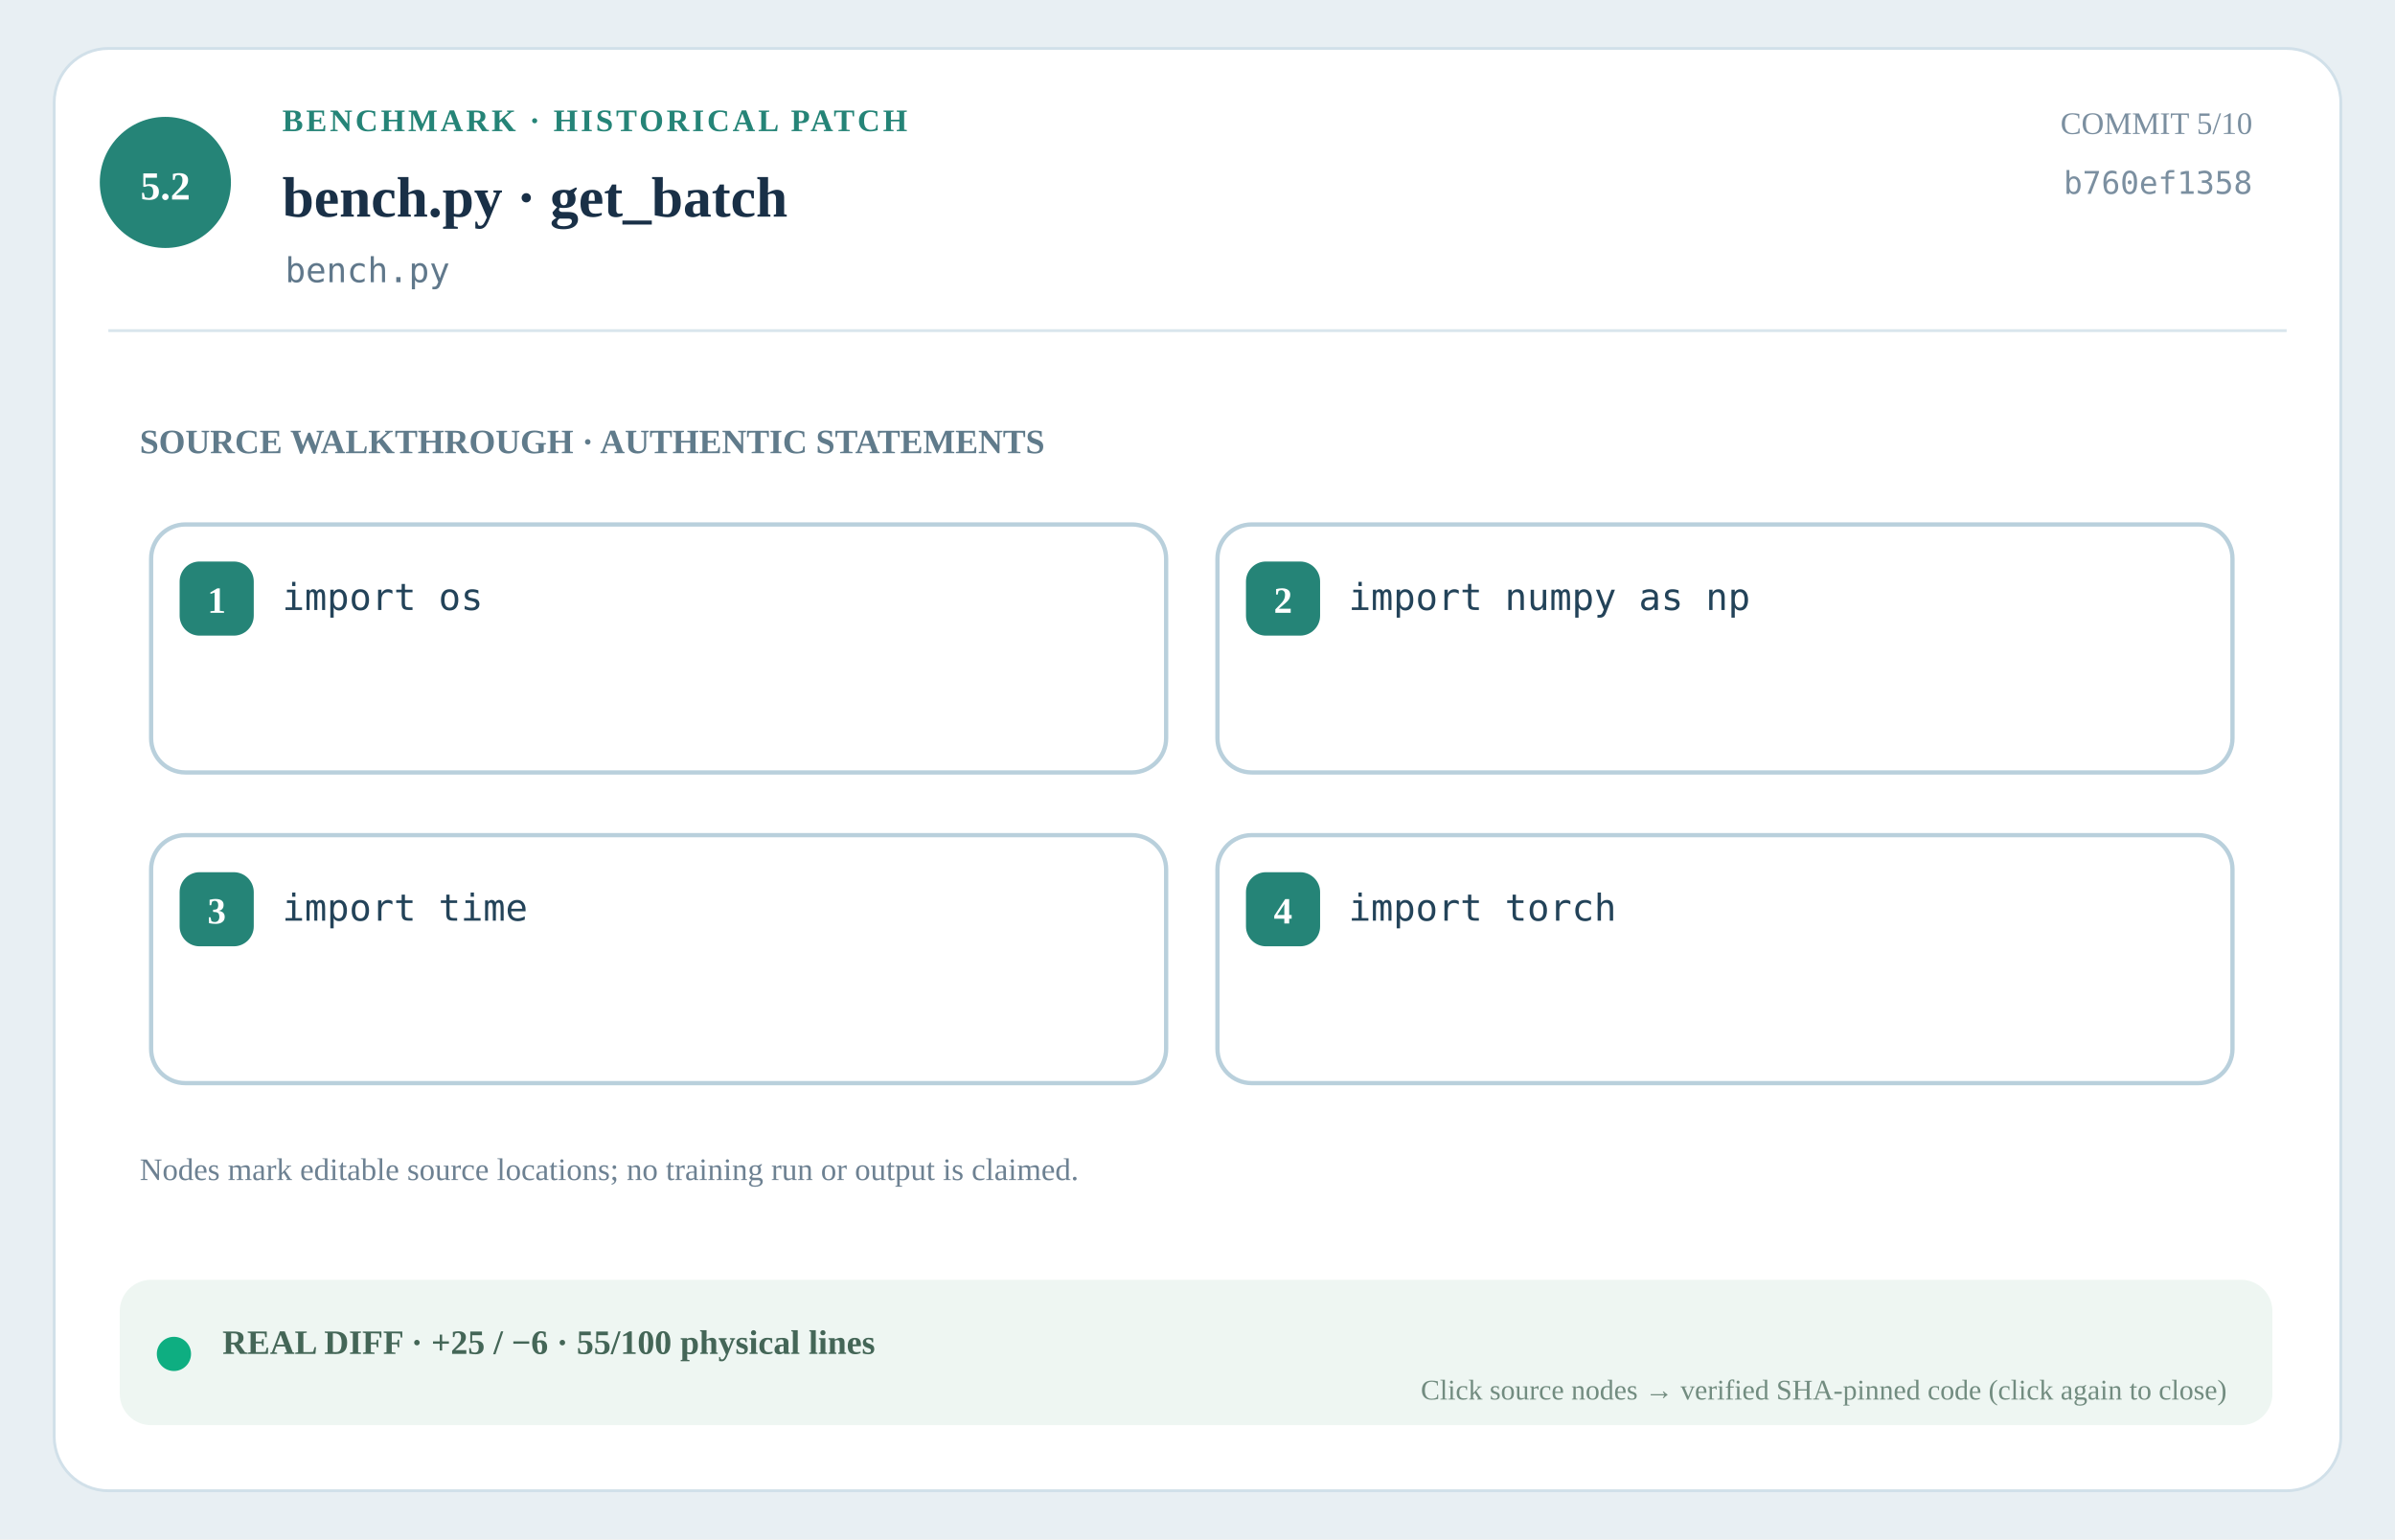
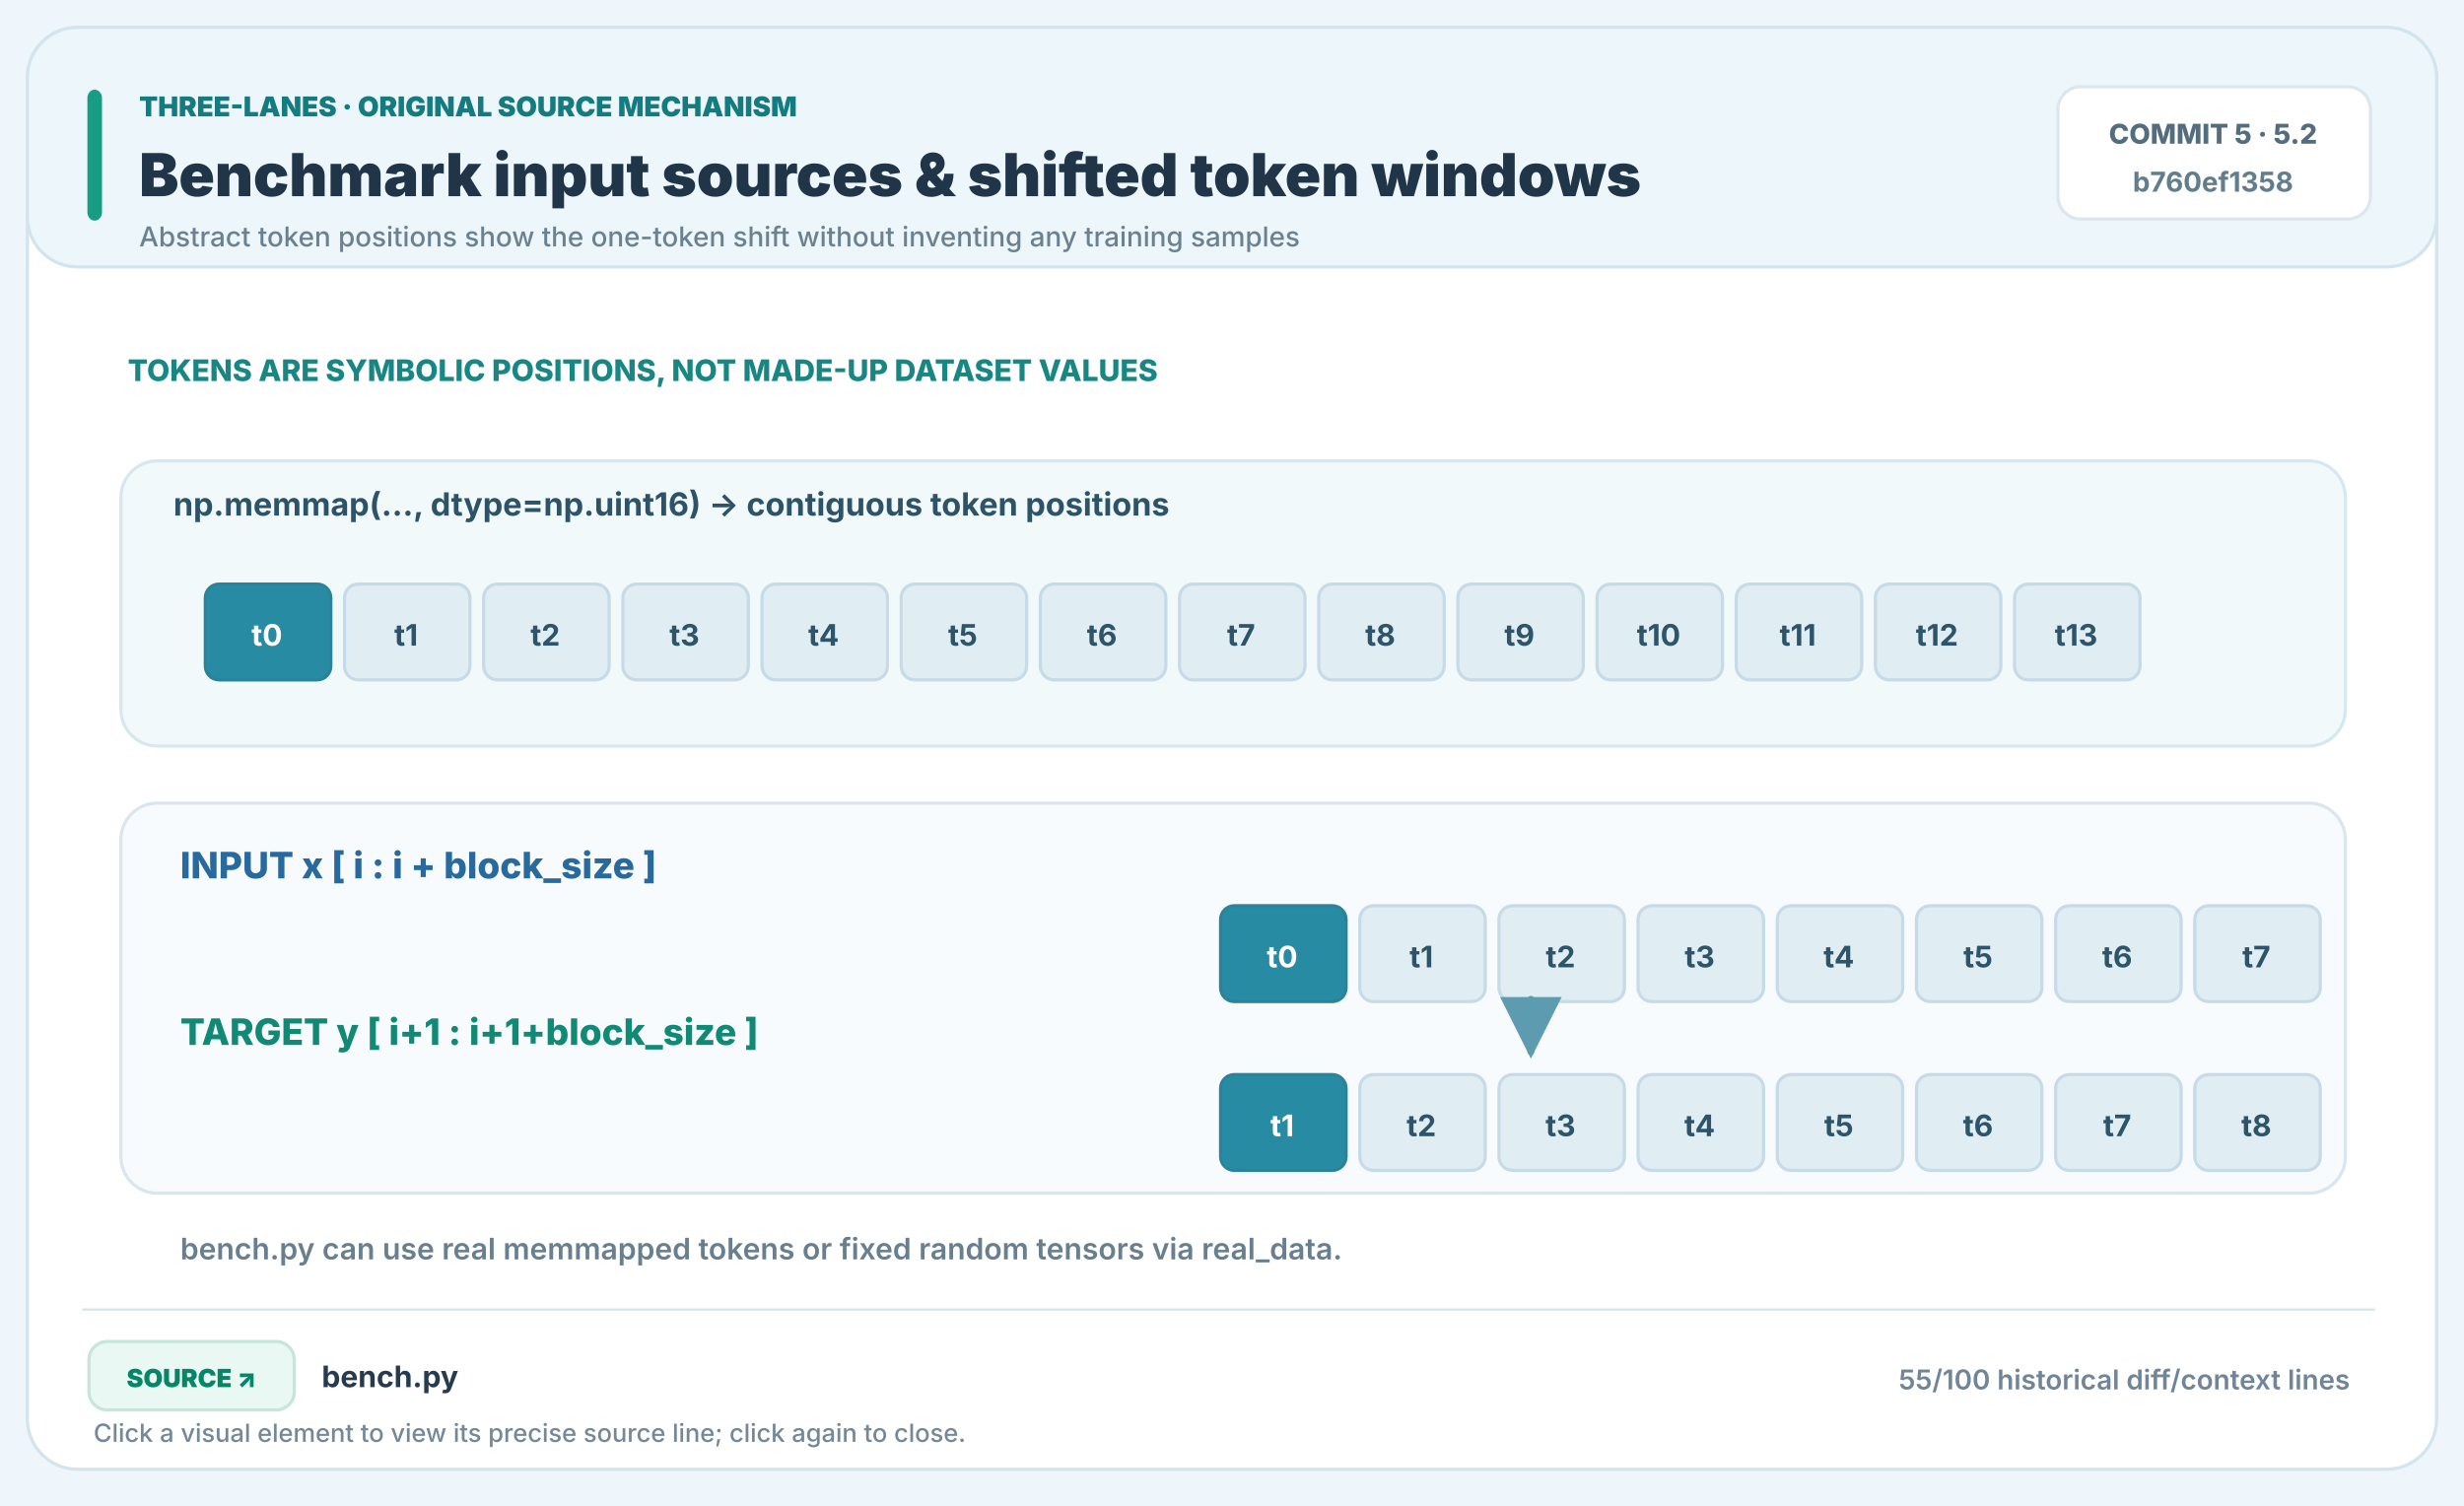
- <svg xmlns="http://www.w3.org/2000/svg" viewBox="0 0 840 540" role="img" aria-label="bench.py · get_batch">
-   <rect width="840" height="540" fill="#e8eff3" />
-   <rect x="19" y="17" width="802" height="506" rx="19" fill="white" stroke="#d1e0e9" />
-   <path d="M38 116H802" stroke="#d9e6ed" />
-   <circle cx="58" cy="64" r="23" fill="#258477" />
-   <text x="58" y="70" text-anchor="middle" font-size="14" font-weight="800" fill="white">5.2</text>
-   <text x="99" y="46" font-size="11" font-weight="800" letter-spacing="1" fill="#258477">BENCHMARK · HISTORICAL PATCH</text>
-   <text x="99" y="76" font-size="20" font-weight="800" fill="#193047">bench.py · get_batch</text>
-   <text x="100" y="99" font-size="12" fill="#60788b" font-family="monospace">bench.py</text>
-   <text x="790" y="47" text-anchor="end" fill="#7b8fa0" font-size="11">COMMIT 5/10</text>
-   <text x="790" y="68" text-anchor="end" fill="#7b8fa0" font-family="monospace" font-size="11">b760ef1358</text>
-   <text x="49" y="159" fill="#607b8b" font-size="12" font-weight="800">SOURCE WALKTHROUGH · AUTHENTIC STATEMENTS</text>
-   <g data-target="0" role="button" tabindex="0" aria-label="Inspect import os" style="cursor:pointer">
-     <rect x="53" y="184" width="356" height="87" rx="12" fill="white" stroke="#b9d0dc" stroke-width="1.5" />
-     <rect x="63" y="197" width="26" height="26" rx="7" fill="#258477" />
-     <text x="76" y="215" font-size="13" text-anchor="middle" font-weight="800" fill="white">1</text>
-     <text x="99" y="214" font-family="monospace" font-size="13" fill="#234359">import os</text>
+ <svg xmlns="http://www.w3.org/2000/svg" viewBox="0 0 1080 660" role="img" aria-label="Benchmark input sources &amp; shifted token windows">
+   <defs>
+     <marker id="a" markerWidth="9" markerHeight="9" refX="8" refY="4.5" orient="auto">
+       <path d="M0 0L9 4.5L0 9Z" fill="#5d9bb1" />
+     </marker>
+   </defs>
+   <style>.src{cursor:pointer}.src:hover{filter:drop-shadow(0 1px 3px #71a4ab77)}.src:hover rect,.src:focus rect{stroke:#0a9b7c;stroke-width:2.5}text{pointer-events:none}</style>
+   <rect width="1080" height="660" fill="#eef6fb" />
+   <rect x="12" y="12" width="1056" height="632" rx="22" stroke="#d3e4ed" stroke-width="1.4" fill="white" />
+   <rect x="12" y="12" width="1056" height="105" rx="22" stroke="#d3e4ed" stroke-width="1.4" fill="#edf6fb" />
+   <rect x="39" y="40" width="5" height="56" rx="3" stroke="#179d83" stroke-width="1.4" fill="#179d83" />
+   <text x="61" y="51" text-anchor="start" font-family="Inter,system-ui,sans-serif" font-size="12" fill="#147c80" font-weight="850">THREE-LANES · ORIGINAL SOURCE MECHANISM</text>
+   <text x="61" y="86" text-anchor="start" font-family="Inter,system-ui,sans-serif" font-size="26" fill="#203548" font-weight="850">Benchmark input sources &amp; shifted token windows</text>
+   <text x="61" y="108" text-anchor="start" font-family="Inter,system-ui,sans-serif" font-size="12" fill="#6c8190" font-weight="550">Abstract token positions show the one-token shift without inventing any training samples</text>
+   <rect x="902" y="38" width="137" height="58" rx="10" stroke="#dce7ed" stroke-width="1.4" fill="white" />
+   <text x="970" y="63" text-anchor="middle" font-family="Inter,system-ui,sans-serif" font-size="12" fill="#536d7e" font-weight="780">COMMIT 5 · 5.2</text>
+   <text x="970" y="84" text-anchor="middle" font-family="Inter,system-ui,sans-serif" font-size="12" fill="#627d8c" font-weight="670">b760ef1358</text>
+   <path d="M36 574H1041" stroke="#d4e4ed" />
+   <g class="src" data-target="0" role="button" tabindex="0">
+     <rect x="39" y="588" width="90" height="30" rx="8" stroke="#c5e6d8" stroke-width="1.4" fill="#e9f8f3" />
+     <text x="84" y="608" text-anchor="middle" font-family="Inter,system-ui,sans-serif" font-size="11" fill="#078567" font-weight="850">SOURCE ↗</text>
  </g>
-   <g data-target="0" role="button" tabindex="0" aria-label="Inspect import numpy as np" style="cursor:pointer">
-     <rect x="427" y="184" width="356" height="87" rx="12" fill="white" stroke="#b9d0dc" stroke-width="1.5" />
-     <rect x="437" y="197" width="26" height="26" rx="7" fill="#258477" />
-     <text x="450" y="215" font-size="13" text-anchor="middle" font-weight="800" fill="white">2</text>
-     <text x="473" y="214" font-family="monospace" font-size="13" fill="#234359">import numpy as np</text>
-   </g>
-   <g data-target="0" role="button" tabindex="0" aria-label="Inspect import time" style="cursor:pointer">
-     <rect x="53" y="293" width="356" height="87" rx="12" fill="white" stroke="#b9d0dc" stroke-width="1.5" />
-     <rect x="63" y="306" width="26" height="26" rx="7" fill="#258477" />
-     <text x="76" y="324" font-size="13" text-anchor="middle" font-weight="800" fill="white">3</text>
-     <text x="99" y="323" font-family="monospace" font-size="13" fill="#234359">import time</text>
-   </g>
-   <g data-target="0" role="button" tabindex="0" aria-label="Inspect import torch" style="cursor:pointer">
-     <rect x="427" y="293" width="356" height="87" rx="12" fill="white" stroke="#b9d0dc" stroke-width="1.5" />
-     <rect x="437" y="306" width="26" height="26" rx="7" fill="#258477" />
-     <text x="450" y="324" font-size="13" text-anchor="middle" font-weight="800" fill="white">4</text>
-     <text x="473" y="323" font-family="monospace" font-size="13" fill="#234359">import torch</text>
-   </g>
-   <text x="49" y="414" fill="#6d8192" font-size="11">Nodes mark editable source locations; no training run or output is claimed.</text>
-   <rect x="42" y="449" width="755" height="51" rx="11" fill="#eef6f2" />
-   <circle cx="61" cy="475" r="6" fill="#0eae81" />
-   <text x="78" y="475" font-size="12" font-weight="750" fill="#446657">REAL DIFF · +25 / −6 · 55/100 physical lines</text>
-   <text x="781" y="491" text-anchor="end" font-size="10" fill="#728c80">Click source nodes → verified SHA-pinned code (click again to close)</text>
+   <text x="141" y="608" text-anchor="start" font-family="Inter,system-ui,sans-serif" font-size="13" fill="#263b4e" font-weight="710">bench.py</text>
+   <text x="1030" y="609" text-anchor="end" font-family="Inter,system-ui,sans-serif" font-size="12" fill="#708698" font-weight="620">55/100 historical diff/context lines</text>
+   <text x="41" y="632" text-anchor="start" font-family="Inter,system-ui,sans-serif" font-size="11" fill="#748898" font-weight="540">Click a visual element to view its precise source line; click again to close.</text>
+   <text x="56" y="167" text-anchor="start" font-family="Inter,system-ui,sans-serif" font-size="13" fill="#188783" font-weight="820">TOKENS ARE SYMBOLIC POSITIONS, NOT MADE-UP DATASET VALUES</text>
+   <rect x="53" y="202" width="975" height="125" rx="16" stroke="#d6e8ed" stroke-width="1.4" fill="#f2f9fb" />
+   <text x="76" y="226" text-anchor="start" font-family="Inter,system-ui,sans-serif" font-size="14" fill="#2d5368" font-weight="730">np.memmap(..., dtype=np.uint16) → contiguous token positions</text>
+   <rect x="90" y="256" width="55" height="42" rx="6" stroke="#2b839b" stroke-width="1.4" fill="#288ba4" />
+   <text x="117" y="283" text-anchor="middle" font-family="Inter,system-ui,sans-serif" font-size="13" fill="white" font-weight="740">t0</text>
+   <rect x="151" y="256" width="55" height="42" rx="6" stroke="#c7dae7" stroke-width="1.4" fill="#e0edf3" />
+   <text x="178" y="283" text-anchor="middle" font-family="Inter,system-ui,sans-serif" font-size="13" fill="#2d5469" font-weight="740">t1</text>
+   <rect x="212" y="256" width="55" height="42" rx="6" stroke="#c7dae7" stroke-width="1.4" fill="#e0edf3" />
+   <text x="239" y="283" text-anchor="middle" font-family="Inter,system-ui,sans-serif" font-size="13" fill="#2d5469" font-weight="740">t2</text>
+   <rect x="273" y="256" width="55" height="42" rx="6" stroke="#c7dae7" stroke-width="1.4" fill="#e0edf3" />
+   <text x="300" y="283" text-anchor="middle" font-family="Inter,system-ui,sans-serif" font-size="13" fill="#2d5469" font-weight="740">t3</text>
+   <rect x="334" y="256" width="55" height="42" rx="6" stroke="#c7dae7" stroke-width="1.4" fill="#e0edf3" />
+   <text x="361" y="283" text-anchor="middle" font-family="Inter,system-ui,sans-serif" font-size="13" fill="#2d5469" font-weight="740">t4</text>
+   <rect x="395" y="256" width="55" height="42" rx="6" stroke="#c7dae7" stroke-width="1.4" fill="#e0edf3" />
+   <text x="422" y="283" text-anchor="middle" font-family="Inter,system-ui,sans-serif" font-size="13" fill="#2d5469" font-weight="740">t5</text>
+   <rect x="456" y="256" width="55" height="42" rx="6" stroke="#c7dae7" stroke-width="1.4" fill="#e0edf3" />
+   <text x="483" y="283" text-anchor="middle" font-family="Inter,system-ui,sans-serif" font-size="13" fill="#2d5469" font-weight="740">t6</text>
+   <rect x="517" y="256" width="55" height="42" rx="6" stroke="#c7dae7" stroke-width="1.4" fill="#e0edf3" />
+   <text x="544" y="283" text-anchor="middle" font-family="Inter,system-ui,sans-serif" font-size="13" fill="#2d5469" font-weight="740">t7</text>
+   <rect x="578" y="256" width="55" height="42" rx="6" stroke="#c7dae7" stroke-width="1.4" fill="#e0edf3" />
+   <text x="605" y="283" text-anchor="middle" font-family="Inter,system-ui,sans-serif" font-size="13" fill="#2d5469" font-weight="740">t8</text>
+   <rect x="639" y="256" width="55" height="42" rx="6" stroke="#c7dae7" stroke-width="1.4" fill="#e0edf3" />
+   <text x="666" y="283" text-anchor="middle" font-family="Inter,system-ui,sans-serif" font-size="13" fill="#2d5469" font-weight="740">t9</text>
+   <rect x="700" y="256" width="55" height="42" rx="6" stroke="#c7dae7" stroke-width="1.4" fill="#e0edf3" />
+   <text x="727" y="283" text-anchor="middle" font-family="Inter,system-ui,sans-serif" font-size="13" fill="#2d5469" font-weight="740">t10</text>
+   <rect x="761" y="256" width="55" height="42" rx="6" stroke="#c7dae7" stroke-width="1.4" fill="#e0edf3" />
+   <text x="788" y="283" text-anchor="middle" font-family="Inter,system-ui,sans-serif" font-size="13" fill="#2d5469" font-weight="740">t11</text>
+   <rect x="822" y="256" width="55" height="42" rx="6" stroke="#c7dae7" stroke-width="1.4" fill="#e0edf3" />
+   <text x="849" y="283" text-anchor="middle" font-family="Inter,system-ui,sans-serif" font-size="13" fill="#2d5469" font-weight="740">t12</text>
+   <rect x="883" y="256" width="55" height="42" rx="6" stroke="#c7dae7" stroke-width="1.4" fill="#e0edf3" />
+   <text x="910" y="283" text-anchor="middle" font-family="Inter,system-ui,sans-serif" font-size="13" fill="#2d5469" font-weight="740">t13</text>
+   <rect x="53" y="352" width="975" height="171" rx="16" stroke="#d9e6ed" stroke-width="1.4" fill="#f8fbfd" />
+   <text x="79" y="385" text-anchor="start" font-family="Inter,system-ui,sans-serif" font-size="16" fill="#286a9e" font-weight="800">INPUT x     [ i : i + block_size ]</text>
+   <text x="79" y="458" text-anchor="start" font-family="Inter,system-ui,sans-serif" font-size="16" fill="#108975" font-weight="800">TARGET y   [ i+1 : i+1+block_size ]</text>
+   <rect x="535" y="397" width="55" height="42" rx="6" stroke="#2b839b" stroke-width="1.4" fill="#288ba4" />
+   <text x="562" y="424" text-anchor="middle" font-family="Inter,system-ui,sans-serif" font-size="13" fill="white" font-weight="740">t0</text>
+   <rect x="596" y="397" width="55" height="42" rx="6" stroke="#c7dae7" stroke-width="1.4" fill="#e0edf3" />
+   <text x="623" y="424" text-anchor="middle" font-family="Inter,system-ui,sans-serif" font-size="13" fill="#2d5469" font-weight="740">t1</text>
+   <rect x="657" y="397" width="55" height="42" rx="6" stroke="#c7dae7" stroke-width="1.4" fill="#e0edf3" />
+   <text x="684" y="424" text-anchor="middle" font-family="Inter,system-ui,sans-serif" font-size="13" fill="#2d5469" font-weight="740">t2</text>
+   <rect x="718" y="397" width="55" height="42" rx="6" stroke="#c7dae7" stroke-width="1.4" fill="#e0edf3" />
+   <text x="745" y="424" text-anchor="middle" font-family="Inter,system-ui,sans-serif" font-size="13" fill="#2d5469" font-weight="740">t3</text>
+   <rect x="779" y="397" width="55" height="42" rx="6" stroke="#c7dae7" stroke-width="1.4" fill="#e0edf3" />
+   <text x="806" y="424" text-anchor="middle" font-family="Inter,system-ui,sans-serif" font-size="13" fill="#2d5469" font-weight="740">t4</text>
+   <rect x="840" y="397" width="55" height="42" rx="6" stroke="#c7dae7" stroke-width="1.4" fill="#e0edf3" />
+   <text x="867" y="424" text-anchor="middle" font-family="Inter,system-ui,sans-serif" font-size="13" fill="#2d5469" font-weight="740">t5</text>
+   <rect x="901" y="397" width="55" height="42" rx="6" stroke="#c7dae7" stroke-width="1.4" fill="#e0edf3" />
+   <text x="928" y="424" text-anchor="middle" font-family="Inter,system-ui,sans-serif" font-size="13" fill="#2d5469" font-weight="740">t6</text>
+   <rect x="962" y="397" width="55" height="42" rx="6" stroke="#c7dae7" stroke-width="1.4" fill="#e0edf3" />
+   <text x="989" y="424" text-anchor="middle" font-family="Inter,system-ui,sans-serif" font-size="13" fill="#2d5469" font-weight="740">t7</text>
+   <rect x="535" y="471" width="55" height="42" rx="6" stroke="#2b839b" stroke-width="1.4" fill="#288ba4" />
+   <text x="562" y="498" text-anchor="middle" font-family="Inter,system-ui,sans-serif" font-size="13" fill="white" font-weight="740">t1</text>
+   <rect x="596" y="471" width="55" height="42" rx="6" stroke="#c7dae7" stroke-width="1.4" fill="#e0edf3" />
+   <text x="623" y="498" text-anchor="middle" font-family="Inter,system-ui,sans-serif" font-size="13" fill="#2d5469" font-weight="740">t2</text>
+   <rect x="657" y="471" width="55" height="42" rx="6" stroke="#c7dae7" stroke-width="1.4" fill="#e0edf3" />
+   <text x="684" y="498" text-anchor="middle" font-family="Inter,system-ui,sans-serif" font-size="13" fill="#2d5469" font-weight="740">t3</text>
+   <rect x="718" y="471" width="55" height="42" rx="6" stroke="#c7dae7" stroke-width="1.4" fill="#e0edf3" />
+   <text x="745" y="498" text-anchor="middle" font-family="Inter,system-ui,sans-serif" font-size="13" fill="#2d5469" font-weight="740">t4</text>
+   <rect x="779" y="471" width="55" height="42" rx="6" stroke="#c7dae7" stroke-width="1.4" fill="#e0edf3" />
+   <text x="806" y="498" text-anchor="middle" font-family="Inter,system-ui,sans-serif" font-size="13" fill="#2d5469" font-weight="740">t5</text>
+   <rect x="840" y="471" width="55" height="42" rx="6" stroke="#c7dae7" stroke-width="1.4" fill="#e0edf3" />
+   <text x="867" y="498" text-anchor="middle" font-family="Inter,system-ui,sans-serif" font-size="13" fill="#2d5469" font-weight="740">t6</text>
+   <rect x="901" y="471" width="55" height="42" rx="6" stroke="#c7dae7" stroke-width="1.4" fill="#e0edf3" />
+   <text x="928" y="498" text-anchor="middle" font-family="Inter,system-ui,sans-serif" font-size="13" fill="#2d5469" font-weight="740">t7</text>
+   <rect x="962" y="471" width="55" height="42" rx="6" stroke="#c7dae7" stroke-width="1.4" fill="#e0edf3" />
+   <text x="989" y="498" text-anchor="middle" font-family="Inter,system-ui,sans-serif" font-size="13" fill="#2d5469" font-weight="740">t8</text>
+   <path d="M671 438V461" stroke="#5d9bb1" stroke-width="3" stroke-linecap="round" fill="none" marker-end="url(#a)" />
+   <text x="79" y="552" text-anchor="start" font-family="Inter,system-ui,sans-serif" font-size="13" fill="#677f8f" font-weight="580">bench.py can use real memmapped tokens or fixed random tensors via real_data.</text>
</svg>
